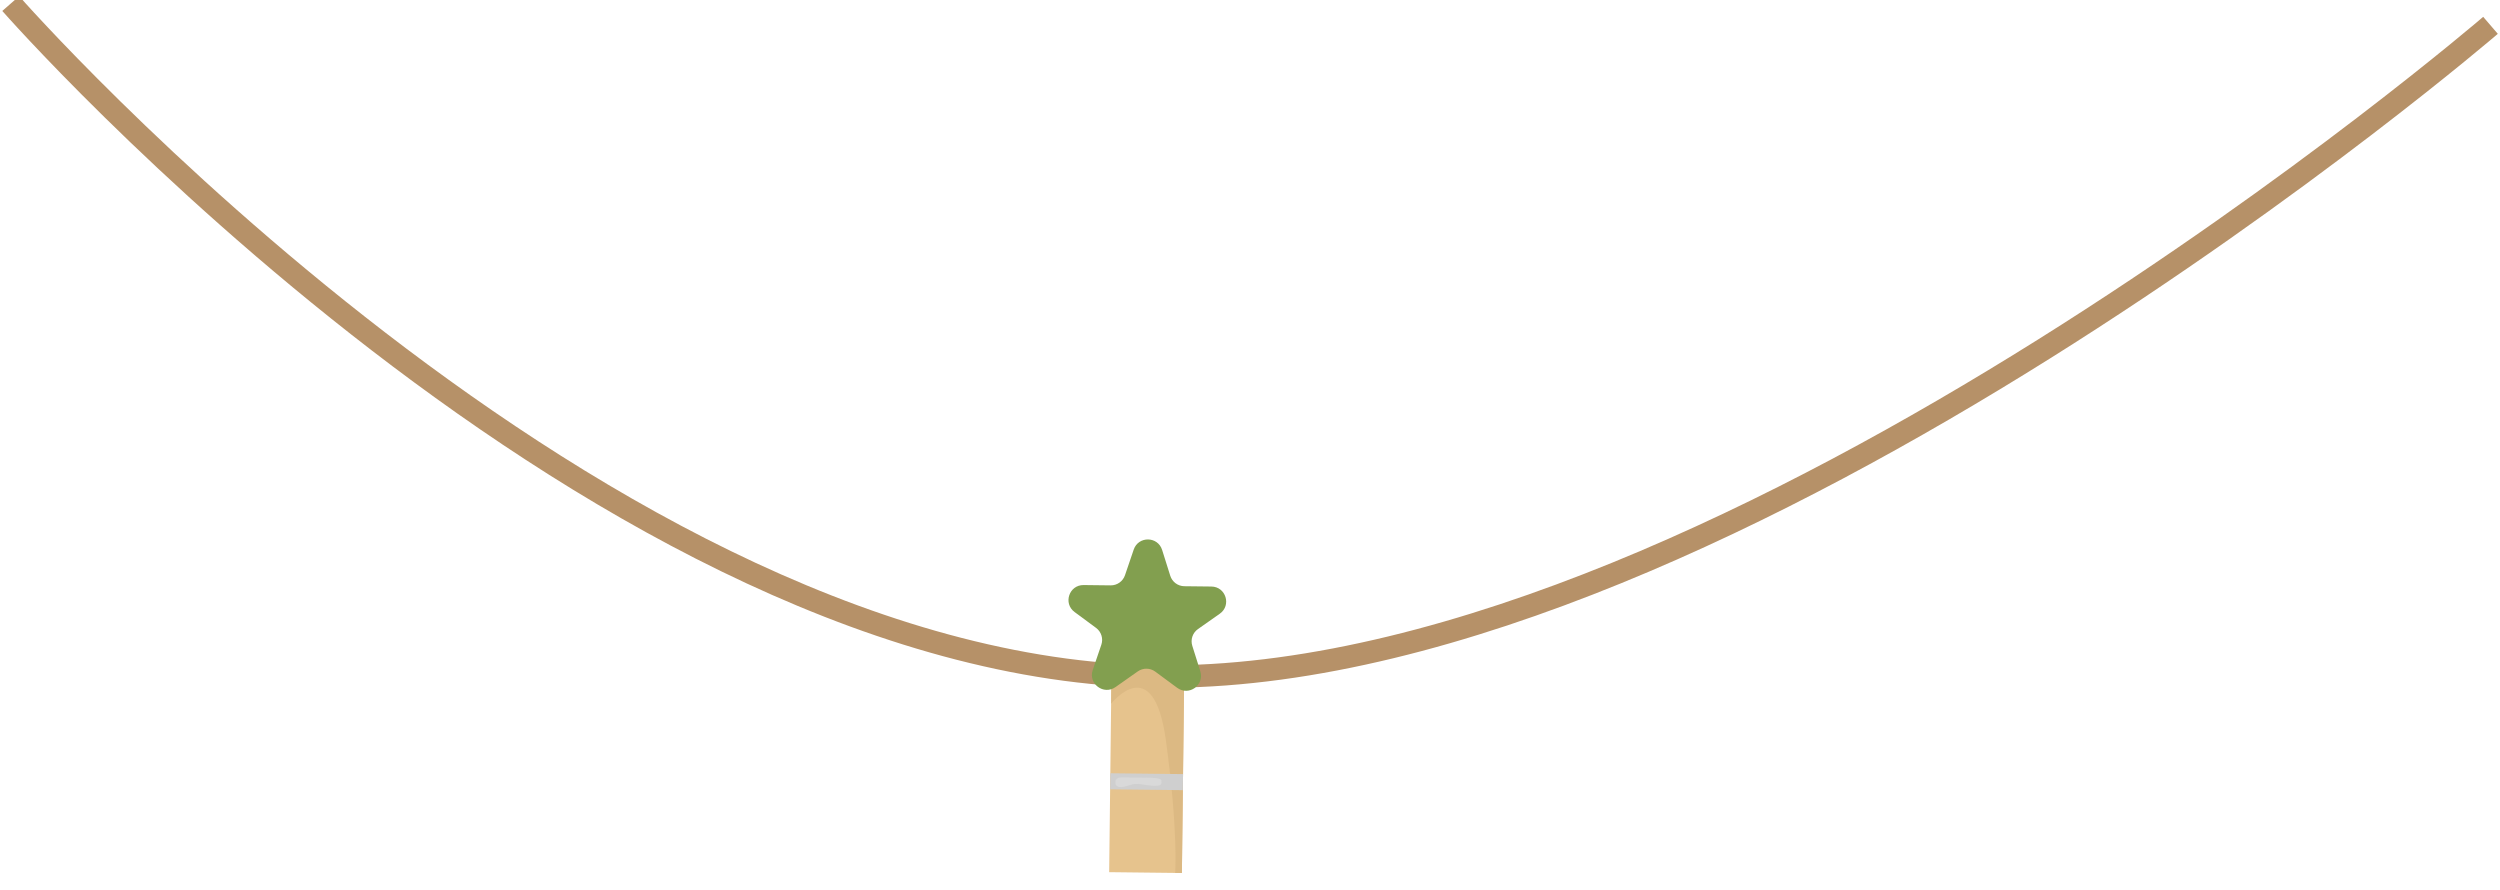
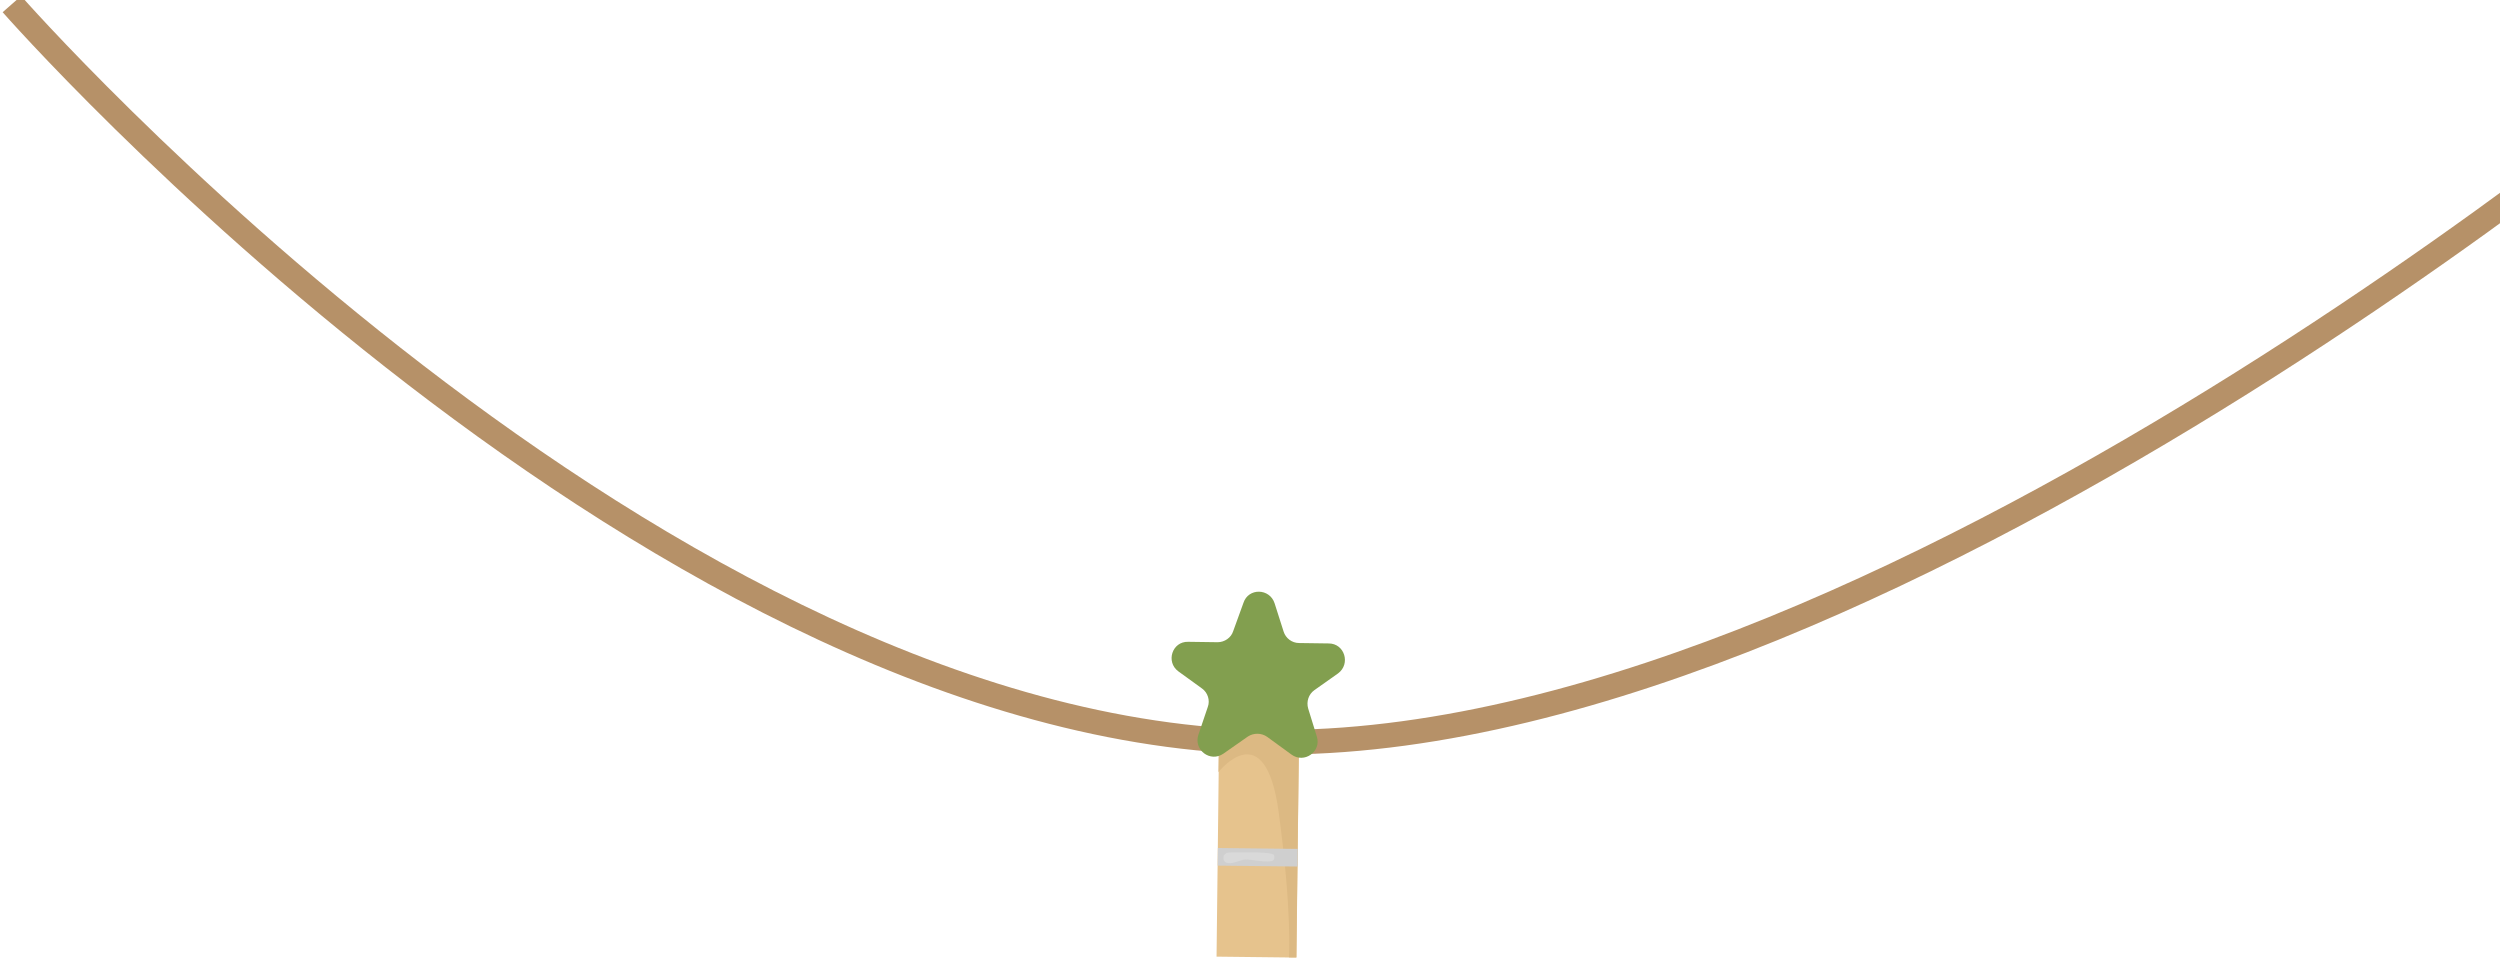
- <svg xmlns="http://www.w3.org/2000/svg" width="669" height="238" viewBox="0 0 669 238" fill="none">
-   <path d="M2.87 0.953C2.87 0.953 161.893 182.156 313.486 181.039C465.078 179.922 666.457 6.779 666.457 6.779" stroke="#B69168" stroke-width="6" />
-   <rect x="297.574" y="167.585" width="19.465" height="65.81" transform="rotate(0.662543 297.574 167.585)" fill="#E6C38D" />
-   <path d="M297.574 167.585L317.038 167.81L316.277 233.616L314.474 233.595C314.474 233.595 315.323 222.517 312 198.156C308.677 173.794 297.334 188.328 297.334 188.328L297.574 167.585Z" fill="#DCB983" />
-   <rect x="297.119" y="206.926" width="19.465" height="4.292" transform="rotate(0.662543 297.119 206.926)" fill="#CFCFCF" />
-   <path d="M301.071 208.045C299.269 208.024 299.269 208.024 298.54 208.731C298.535 209.088 298.163 210.157 299.24 210.527C300.317 210.898 301.767 210.199 303.213 209.858C304.659 209.517 306.813 210.257 308.976 210.282C311.139 210.307 310.786 209.588 310.795 208.873C310.803 208.157 308.28 208.128 306.838 208.111L301.071 208.045Z" fill="#D9D9D9" />
-   <path d="M303.382 147.07C304.627 143.411 309.824 143.471 310.984 147.158L313.161 154.074C313.68 155.724 315.201 156.853 316.93 156.873L324.164 156.956C328.047 157.001 329.595 161.994 326.42 164.228L320.572 168.341C319.148 169.343 318.535 171.152 319.058 172.814L321.207 179.642C322.37 183.335 318.13 186.361 315.015 184.06L309.145 179.725C307.76 178.702 305.876 178.68 304.467 179.671L298.499 183.869C295.332 186.097 291.163 182.975 292.41 179.309L294.717 172.532C295.278 170.883 294.708 169.061 293.307 168.026L287.556 163.778C284.433 161.472 286.096 156.516 289.979 156.561L297.213 156.645C298.942 156.665 300.489 155.571 301.046 153.934L303.382 147.07Z" fill="#829F4F" />
+ <svg xmlns="http://www.w3.org/2000/svg" version="1.1" id="Слой_1" x="0px" y="0px" viewBox="0 0 610 238" style="enable-background:new 0 0 610 238;" xml:space="preserve">
+   <style type="text/css">
+ 	.st0{fill:none;stroke:#B69168;stroke-width:6;}
+ 	.st1{fill:#E6C38D;}
+ 	.st2{fill:#DCB983;}
+ 	.st3{fill:#CFCFCF;}
+ 	.st4{fill:#D9D9D9;}
+ 	.st5{fill:#829F4F;}
+ </style>
+   <path class="st0" d="M2.9,1c0,0,159,181.2,310.6,180.1c151.6-1.1,353-174.3,353-174.3" />
+   <rect x="274" y="190.9" transform="matrix(1.156330e-02 -0.9999 0.9999 1.156330e-02 102.7893 505.1857)" class="st1" width="65.8" height="19.5" />
+   <path class="st2" d="M297.6,167.6l19.5,0.2l-0.8,65.8l-1.8,0c0,0,0.8-11.1-2.5-35.4c-3.3-24.4-14.7-9.8-14.7-9.8L297.6,167.6z" />
+   <rect x="304.7" y="199.5" transform="matrix(1.156330e-02 -0.9999 0.9999 1.156330e-02 94.1077 513.5711)" class="st3" width="4.3" height="19.5" />
+   <path class="st4" d="M301.1,208c-1.8,0-1.8,0-2.5,0.7c0,0.4-0.4,1.4,0.7,1.8c1.1,0.4,2.5-0.3,4-0.7c1.4-0.3,3.6,0.4,5.8,0.4  c2.2,0,1.8-0.7,1.8-1.4c0-0.7-2.5-0.7-4-0.8L301.1,208z" />
+   <path class="st5" d="M303.4,147.1c1.2-3.7,6.4-3.6,7.6,0.1l2.2,6.9c0.5,1.6,2,2.8,3.8,2.8l7.2,0.1c3.9,0,5.4,5,2.3,7.3l-5.8,4.1  c-1.4,1-2,2.8-1.5,4.5l2.1,6.8c1.2,3.7-3.1,6.7-6.2,4.4l-5.9-4.3c-1.4-1-3.3-1-4.7-0.1l-6,4.2c-3.2,2.2-7.3-0.9-6.1-4.6l2.3-6.8  c0.6-1.6,0-3.5-1.4-4.5l-5.8-4.2c-3.1-2.3-1.5-7.3,2.4-7.2l7.2,0.1c1.7,0,3.3-1.1,3.8-2.7L303.4,147.1z" />
</svg>
